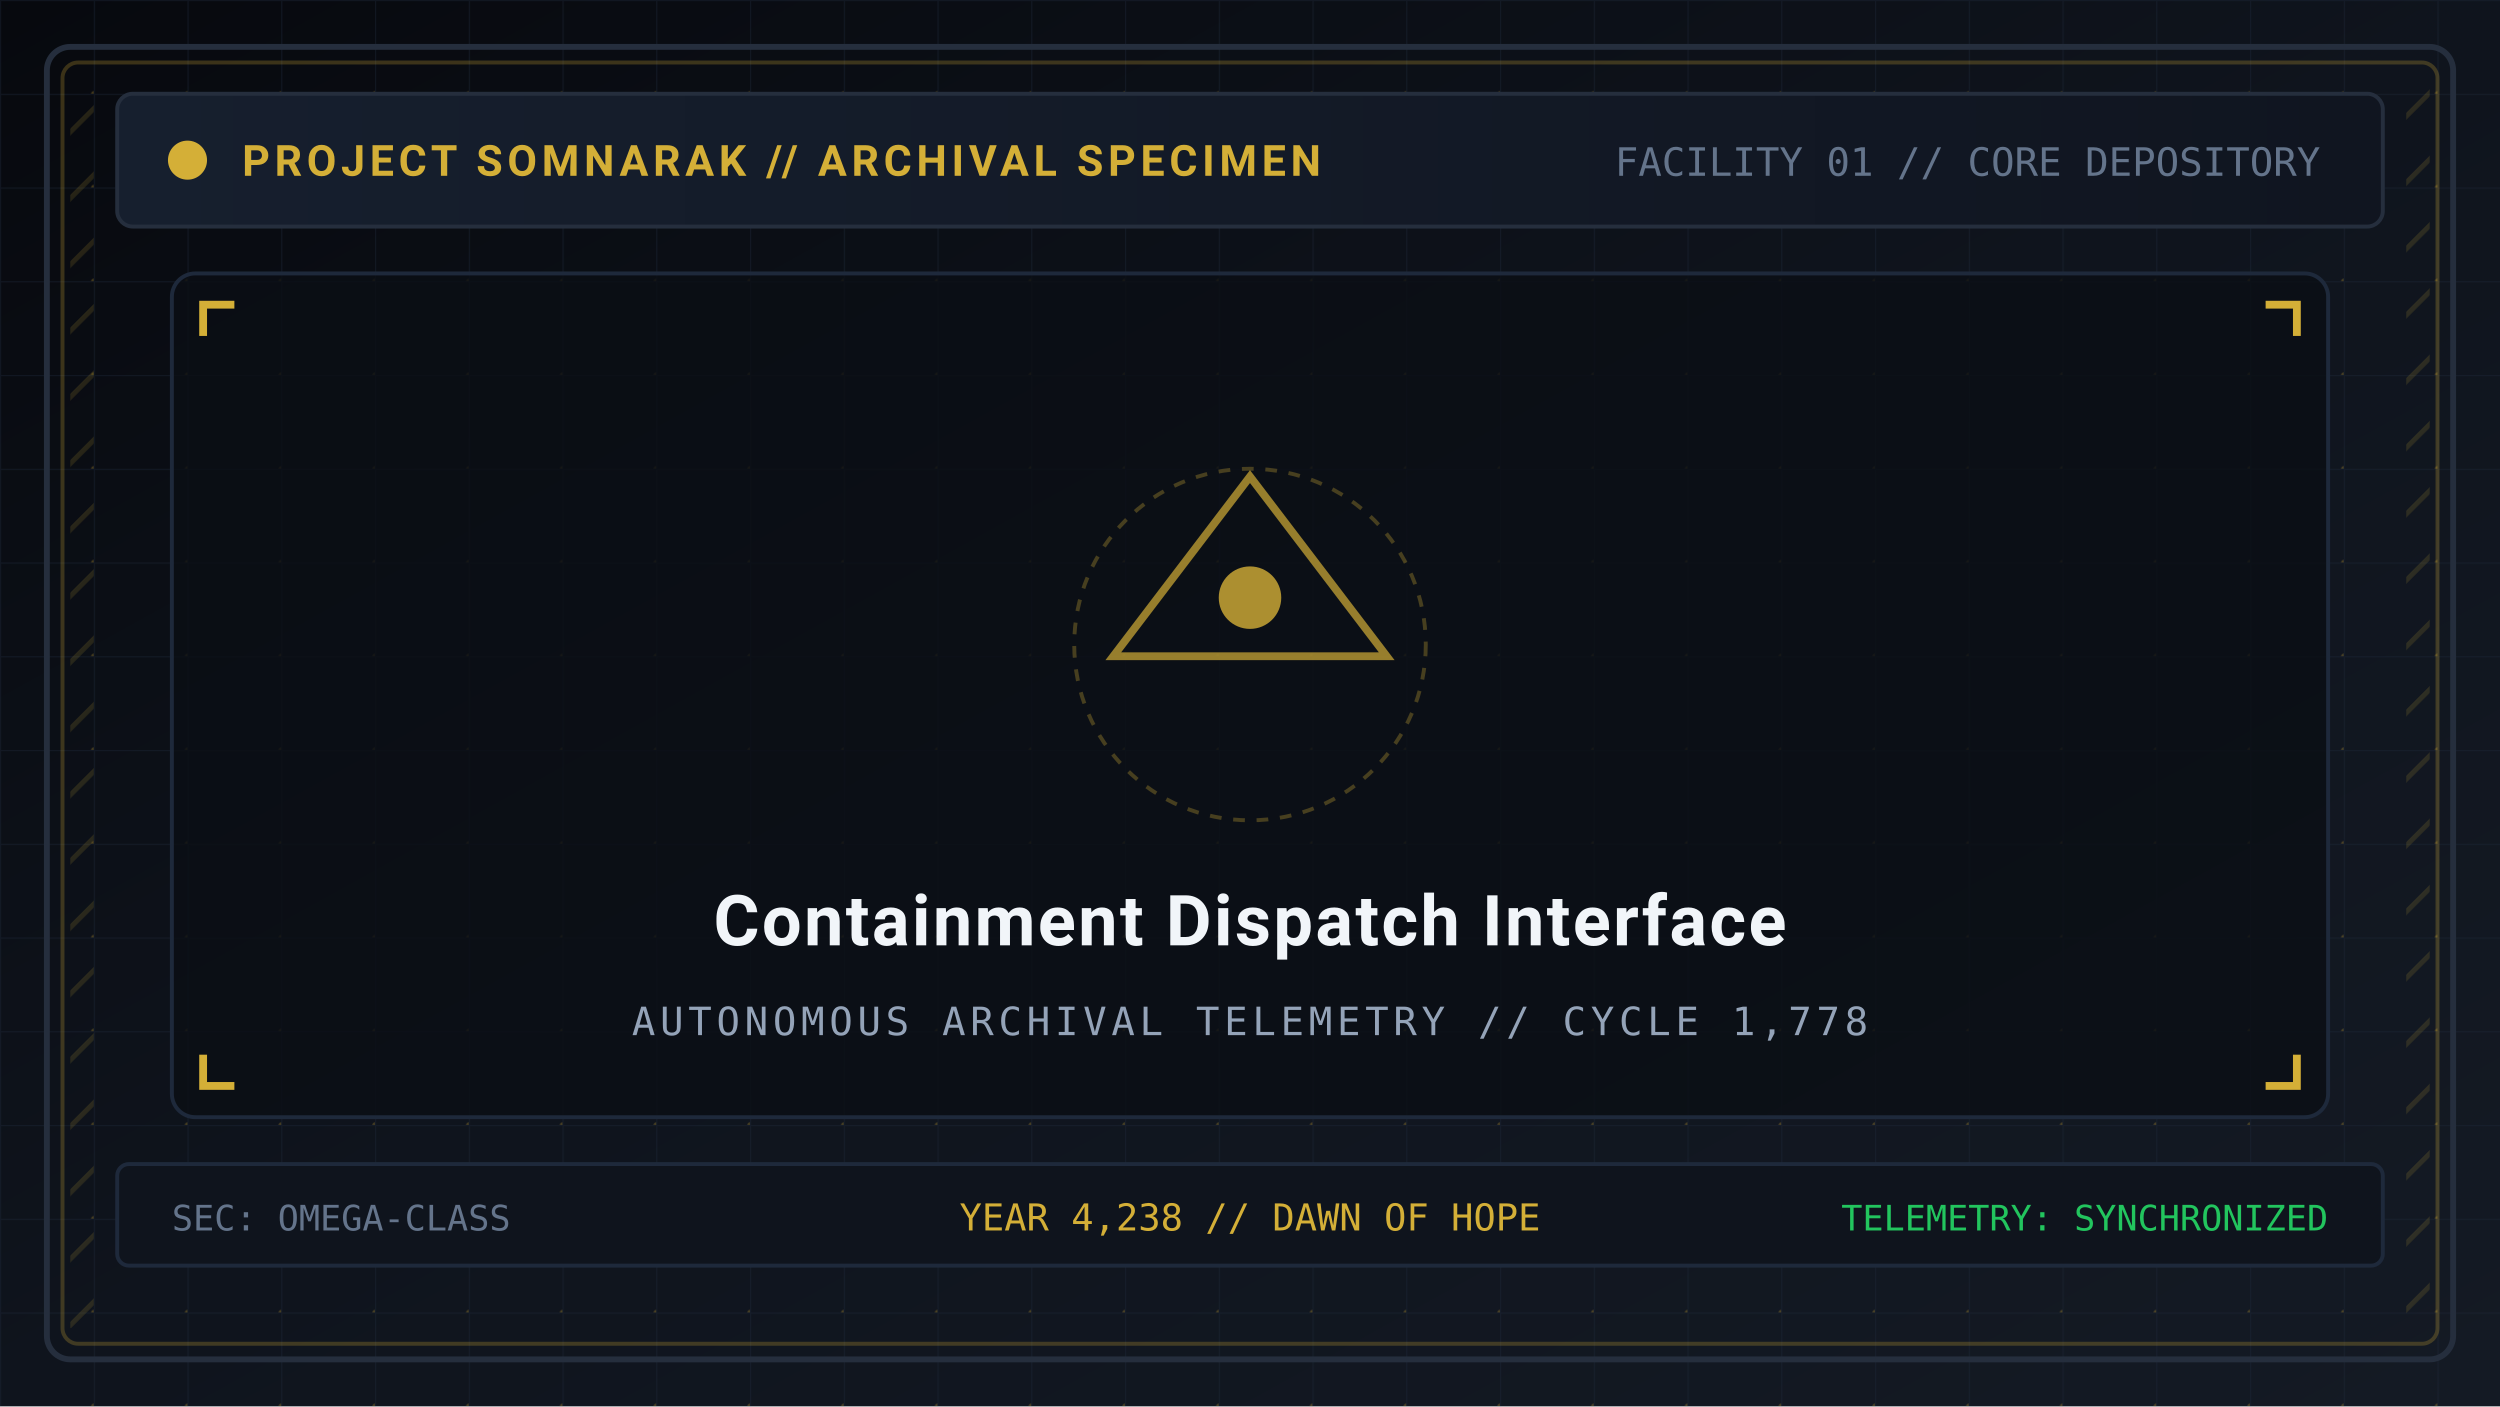
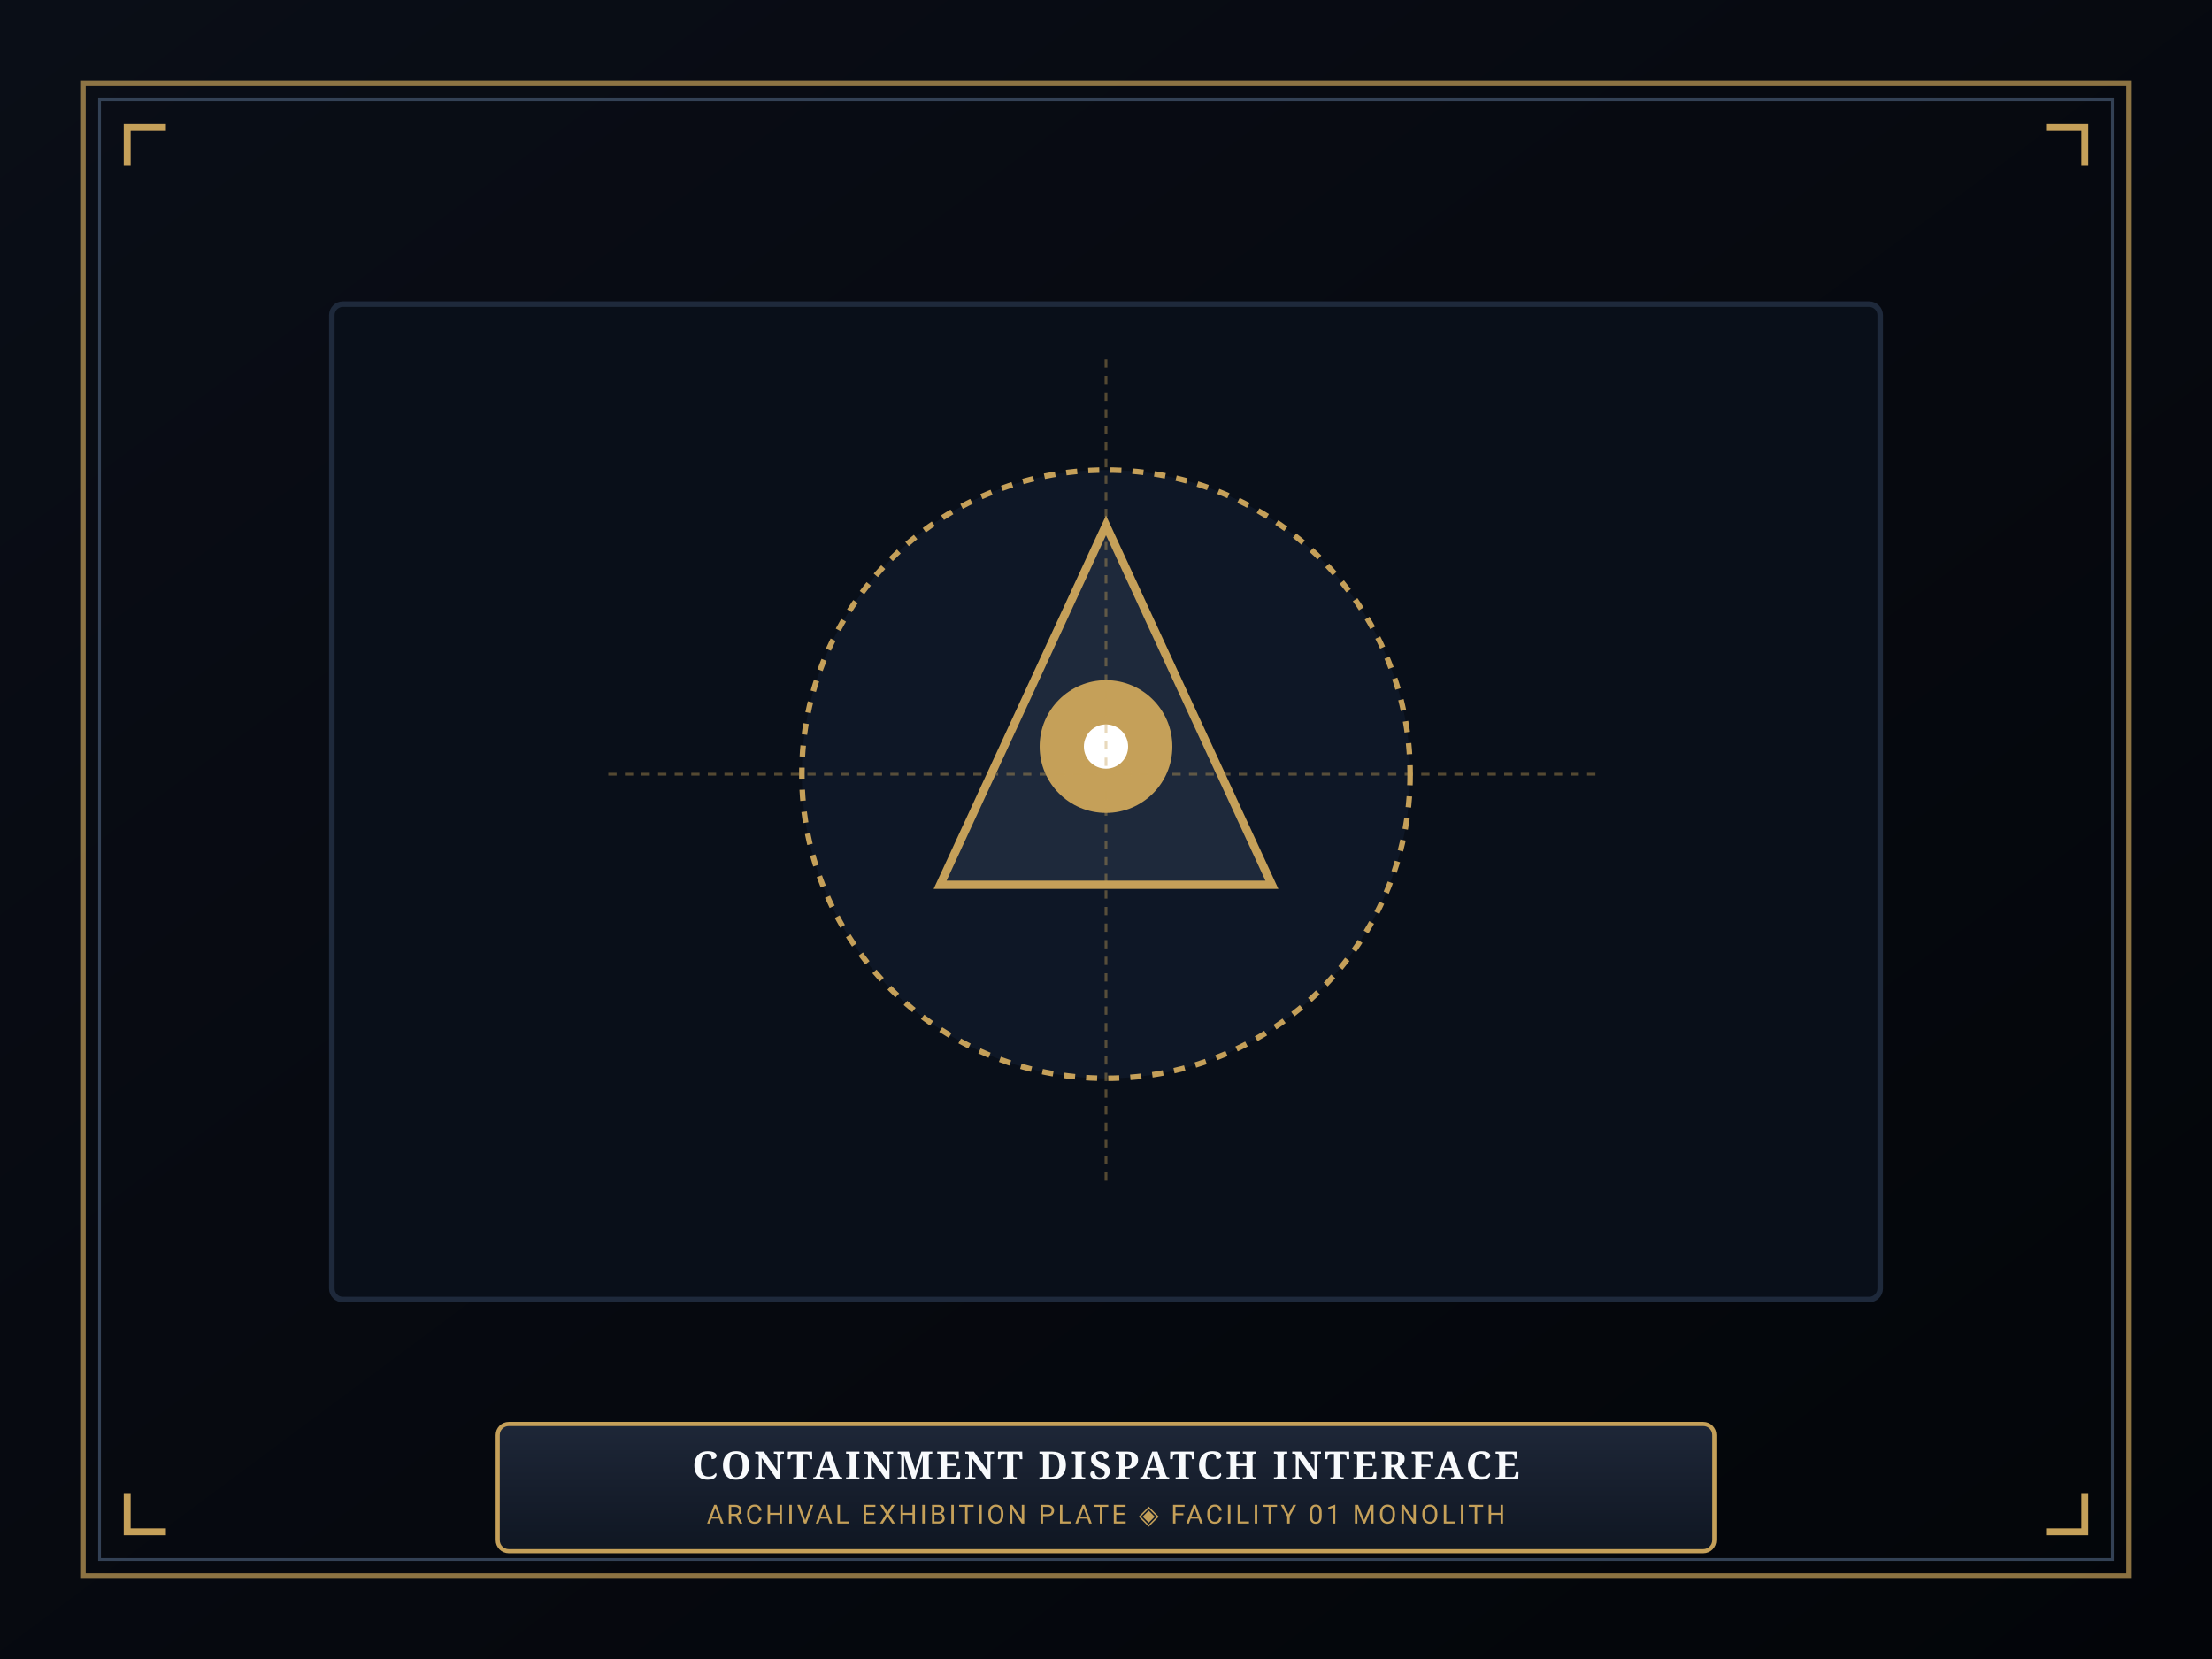
- <svg xmlns="http://www.w3.org/2000/svg" viewBox="0 0 640 360" width="640" height="360">
+ <svg xmlns="http://www.w3.org/2000/svg" viewBox="0 0 800 600" width="800" height="600">
  <defs>
-     <linearGradient id="bg" x1="0%" y1="0%" x2="100%" y2="100%">
-       <stop offset="0%" stop-color="#07090e" />
-       <stop offset="50%" stop-color="#0f141d" />
-       <stop offset="100%" stop-color="#141a24" />
+     <linearGradient id="mat-grad" x1="0%" y1="0%" x2="100%" y2="100%">
+       <stop offset="0%" stop-color="#0a0e17" />
+       <stop offset="100%" stop-color="#030509" />
    </linearGradient>
-     <pattern id="tech-grid" width="24" height="24" patternUnits="userSpaceOnUse">
-       <path d="M 24 0 L 0 0 0 24" fill="none" stroke="#1e293b" stroke-width="0.6" stroke-opacity="0.4" />
-       <circle cx="24" cy="24" r="0.7" fill="#d4af37" fill-opacity="0.25" />
-     </pattern>
-     <pattern id="hazard" width="12" height="12" patternTransform="rotate(45)" patternUnits="userSpaceOnUse">
-       <line x1="0" y1="0" x2="0" y2="12" stroke="#d4af37" stroke-width="2.5" stroke-opacity="0.15" />
-     </pattern>
-     <linearGradient id="panel-grad" x1="0%" y1="0%" x2="100%" y2="0%">
-       <stop offset="0%" stop-color="#161f2e" />
-       <stop offset="100%" stop-color="#101520" />
+     <linearGradient id="plaque-grad" x1="0%" y1="0%" x2="0%" y2="100%">
+       <stop offset="0%" stop-color="#1e2738" />
+       <stop offset="100%" stop-color="#0f1622" />
    </linearGradient>
  </defs>
-   <rect width="640" height="360" fill="url(#bg)" />
-   <rect width="640" height="360" fill="url(#tech-grid)" />
-   <rect x="12" y="12" width="616" height="336" rx="6" fill="none" stroke="#252e3d" stroke-width="1.5" />
-   <rect x="16" y="16" width="608" height="328" rx="4" fill="none" stroke="#d4af37" stroke-opacity="0.25" stroke-width="1" />
-   <rect x="18" y="20" width="6" height="320" fill="url(#hazard)" />
-   <rect x="616" y="20" width="6" height="320" fill="url(#hazard)" />
-   <rect x="30" y="24" width="580" height="34" rx="4" fill="url(#panel-grad)" stroke="#252e3d" stroke-width="1" />
-   <circle cx="48" cy="41" r="5" fill="#d4af37" />
-   <text x="62" y="45" font-family="'Segoe UI', -apple-system, BlinkMacSystemFont, Roboto, sans-serif" font-size="11" font-weight="bold" fill="#d4af37" letter-spacing="1.2">PROJECT SOMNARAK // ARCHIVAL SPECIMEN</text>
-   <text x="594" y="45" text-anchor="end" font-family="monospace" font-size="10" fill="#64748b">FACILITY 01 // CORE DEPOSITORY</text>
-   <rect x="44" y="70" width="552" height="216" rx="6" fill="#0b0e14" fill-opacity="0.8" stroke="#1e293b" stroke-width="1" />
-   <path d="M 52 86 L 52 78 L 60 78" fill="none" stroke="#d4af37" stroke-width="2" />
-   <path d="M 588 86 L 588 78 L 580 78" fill="none" stroke="#d4af37" stroke-width="2" />
-   <path d="M 52 270 L 52 278 L 60 278" fill="none" stroke="#d4af37" stroke-width="2" />
-   <path d="M 588 270 L 588 278 L 580 278" fill="none" stroke="#d4af37" stroke-width="2" />
-   <polygon points="320,122 355,168 285,168" fill="none" stroke="#d4af37" stroke-width="2" stroke-opacity="0.7" />
-   <circle cx="320" cy="153" r="8" fill="#d4af37" fill-opacity="0.8" />
-   <circle cx="320" cy="165" r="45" fill="none" stroke="#d4af37" stroke-width="1" stroke-dasharray="3,3" stroke-opacity="0.3" />
-   <text x="320" y="242" text-anchor="middle" font-family="'Segoe UI', -apple-system, BlinkMacSystemFont, Roboto, sans-serif" font-size="18" font-weight="bold" fill="#f1f5f9" letter-spacing="0.6">Containment Dispatch Interface</text>
-   <text x="320" y="265" text-anchor="middle" font-family="monospace" font-size="10" fill="#94a3b8" letter-spacing="1.2">AUTONOMOUS ARCHIVAL TELEMETRY // CYCLE 1,778</text>
-   <rect x="30" y="298" width="580" height="26" rx="3" fill="#0f141d" stroke="#1e293b" stroke-width="1" />
-   <text x="44" y="315" font-family="monospace" font-size="9" fill="#64748b">SEC: OMEGA-CLASS</text>
-   <text x="320" y="315" text-anchor="middle" font-family="monospace" font-size="9.5" fill="#d4af37">YEAR 4,238 // DAWN OF HOPE</text>
-   <text x="596" y="315" text-anchor="end" font-family="monospace" font-size="9" fill="#22c55e">TELEMETRY: SYNCHRONIZED</text>
+   <rect width="800" height="600" fill="url(#mat-grad)" />
+   <rect x="30" y="30" width="740" height="540" fill="none" stroke="#c5a059" stroke-width="2" stroke-opacity="0.7" />
+   <rect x="36" y="36" width="728" height="528" fill="none" stroke="#334155" stroke-width="1" />
+   <path d="M 46 60 L 46 46 L 60 46" fill="none" stroke="#c5a059" stroke-width="2.5" />
+   <path d="M 754 60 L 754 46 L 740 46" fill="none" stroke="#c5a059" stroke-width="2.5" />
+   <path d="M 46 540 L 46 554 L 60 554" fill="none" stroke="#c5a059" stroke-width="2.5" />
+   <path d="M 754 540 L 754 554 L 740 554" fill="none" stroke="#c5a059" stroke-width="2.5" />
+   <rect x="120" y="110" width="560" height="360" rx="4" fill="#090f19" stroke="#1e293b" stroke-width="2" />
+   <circle cx="400" cy="280" r="110" fill="#0e1726" stroke="#c5a059" stroke-width="2" stroke-dasharray="4,4" />
+   <polygon points="400,190 460,320 340,320" fill="#1e293b" stroke="#c5a059" stroke-width="3" />
+   <circle cx="400" cy="270" r="24" fill="#c5a059" />
+   <circle cx="400" cy="270" r="8" fill="#ffffff" />
+   <line x1="400" y1="130" x2="400" y2="430" stroke="#c5a059" stroke-width="1" stroke-dasharray="3,3" stroke-opacity="0.4" />
+   <line x1="220" y1="280" x2="580" y2="280" stroke="#c5a059" stroke-width="1" stroke-dasharray="3,3" stroke-opacity="0.4" />
+   <rect x="180" y="515" width="440" height="46" rx="4" fill="url(#plaque-grad)" stroke="#c5a059" stroke-width="1.5" />
+   <text x="400" y="535" text-anchor="middle" font-family="'Cinzel', Georgia, serif" font-size="14" font-weight="bold" fill="#f8fafc" letter-spacing="1">CONTAINMENT DISPATCH INTERFACE</text>
+   <text x="400" y="551" text-anchor="middle" font-family="'Segoe UI', Roboto, sans-serif" font-size="9.5" fill="#c5a059" letter-spacing="1">ARCHIVAL EXHIBITION PLATE ◈ FACILITY 01 MONOLITH</text>
</svg>
